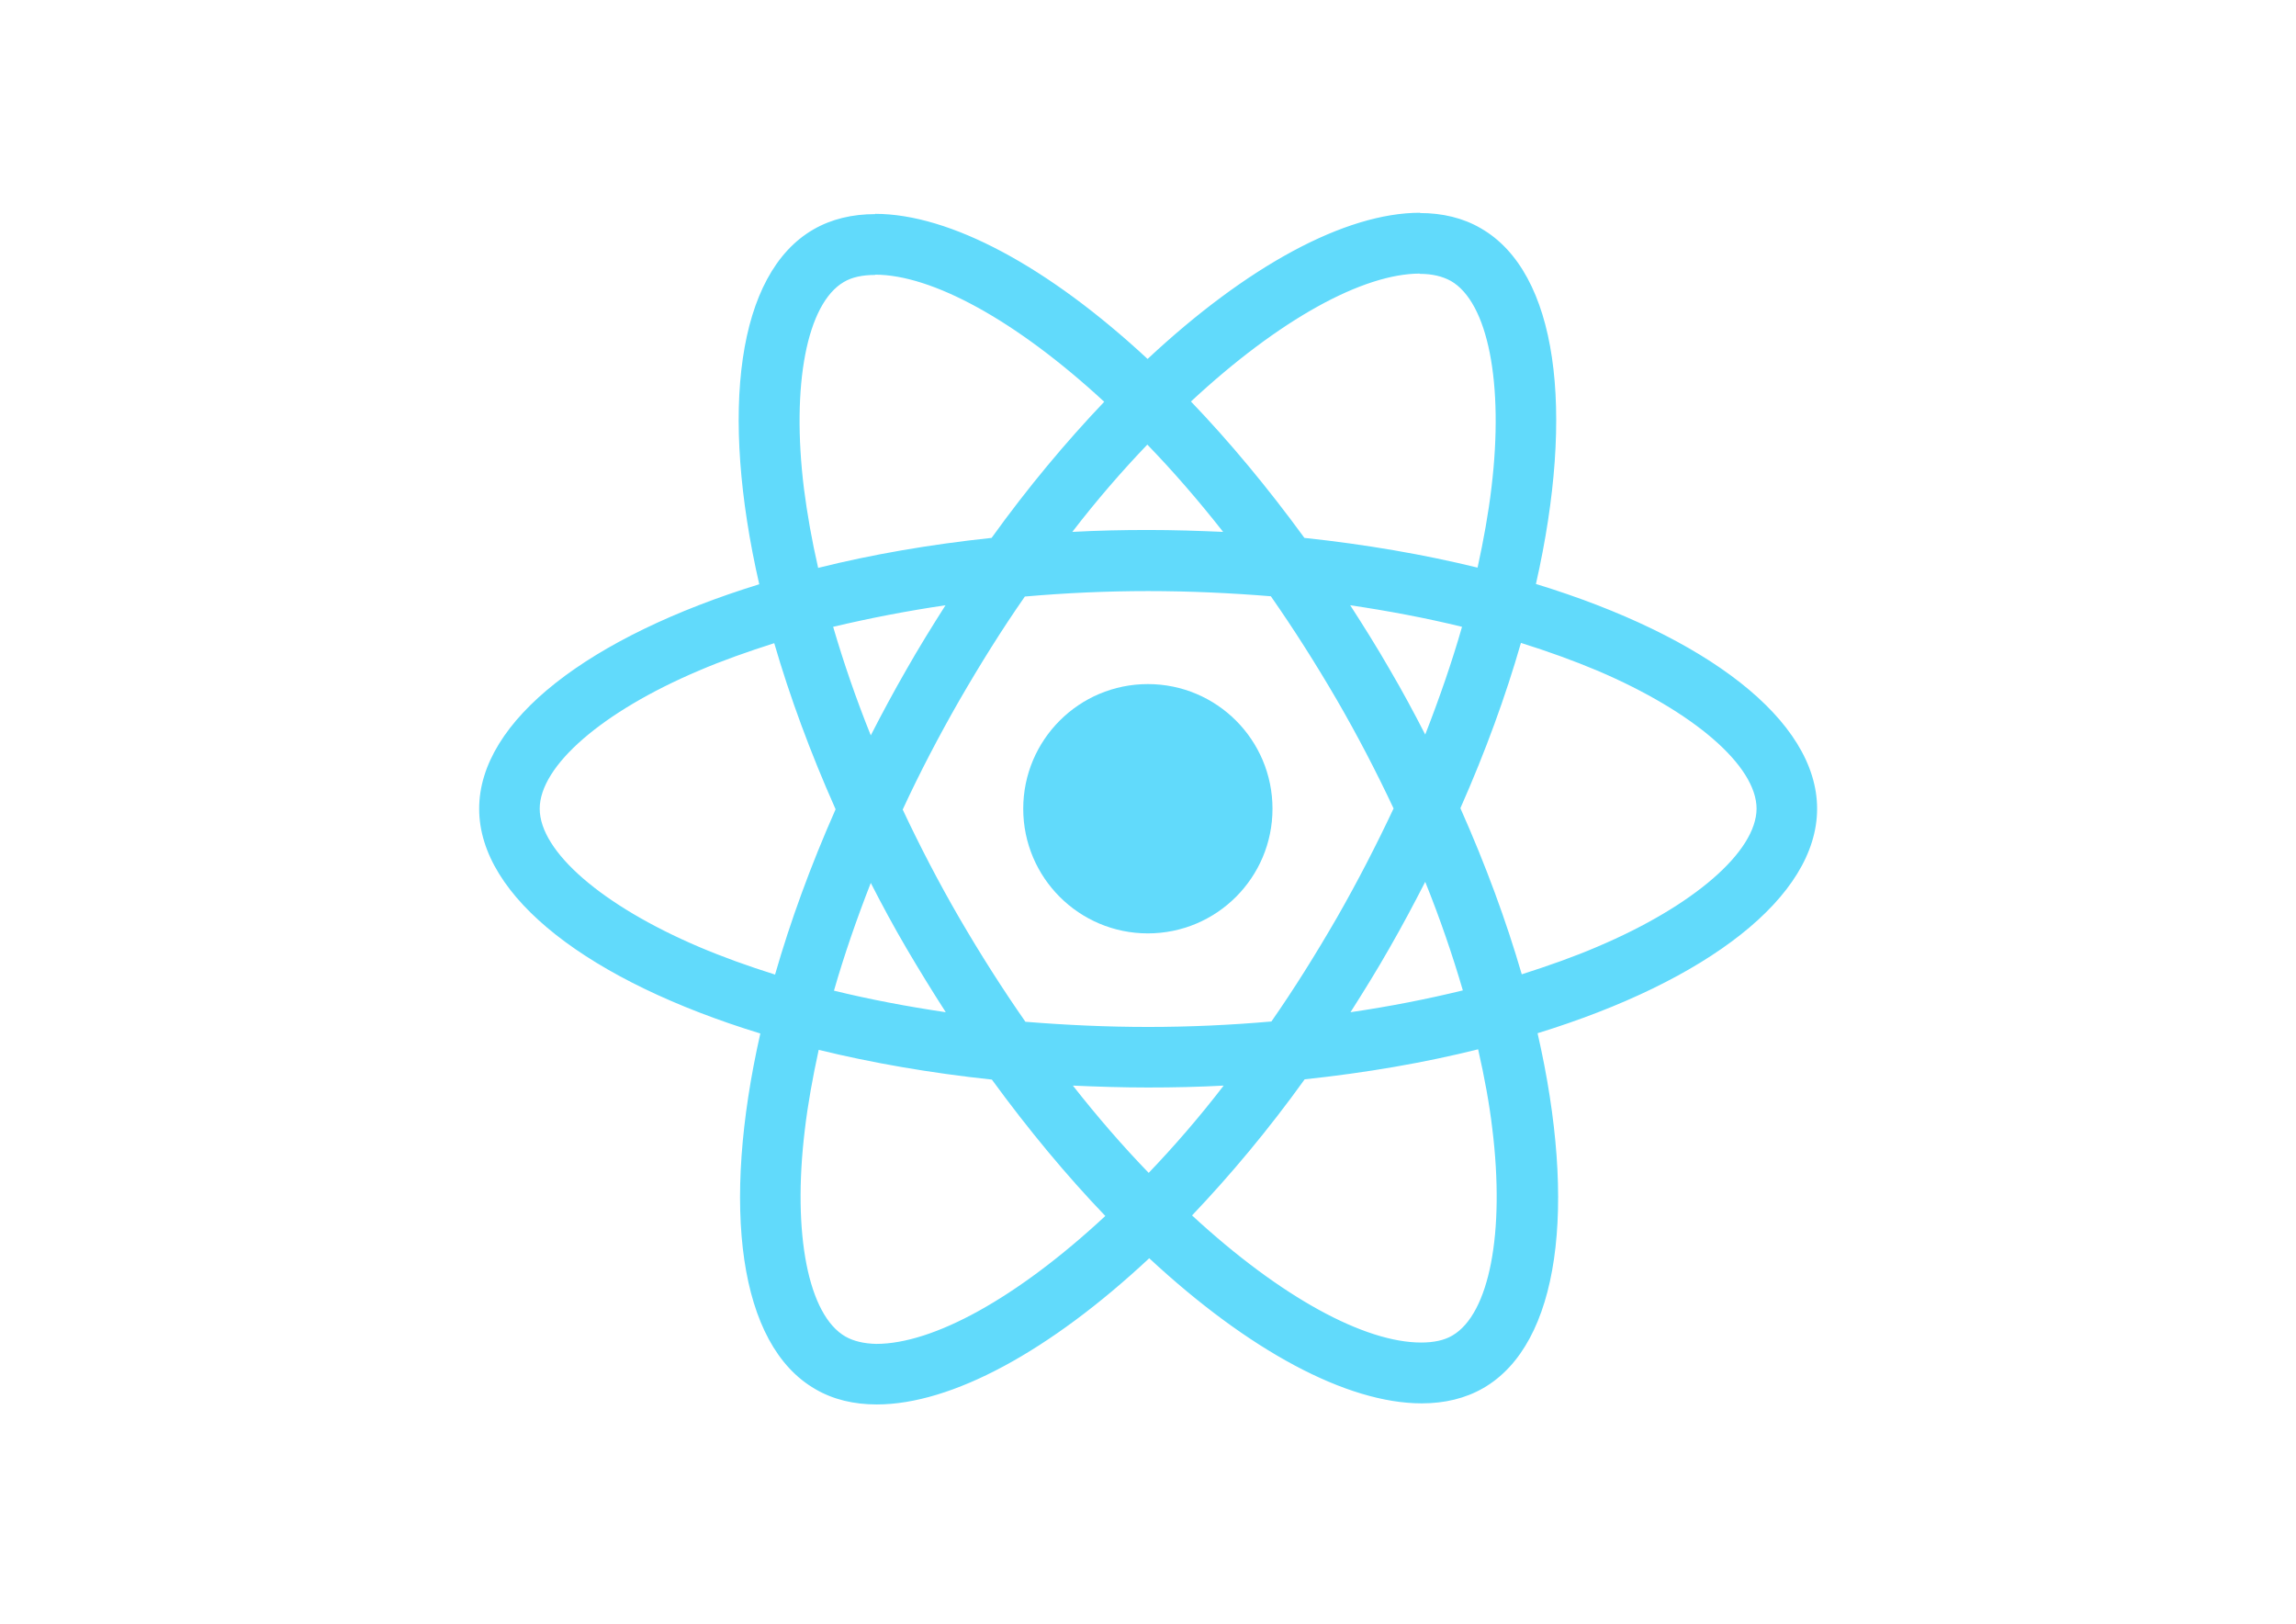
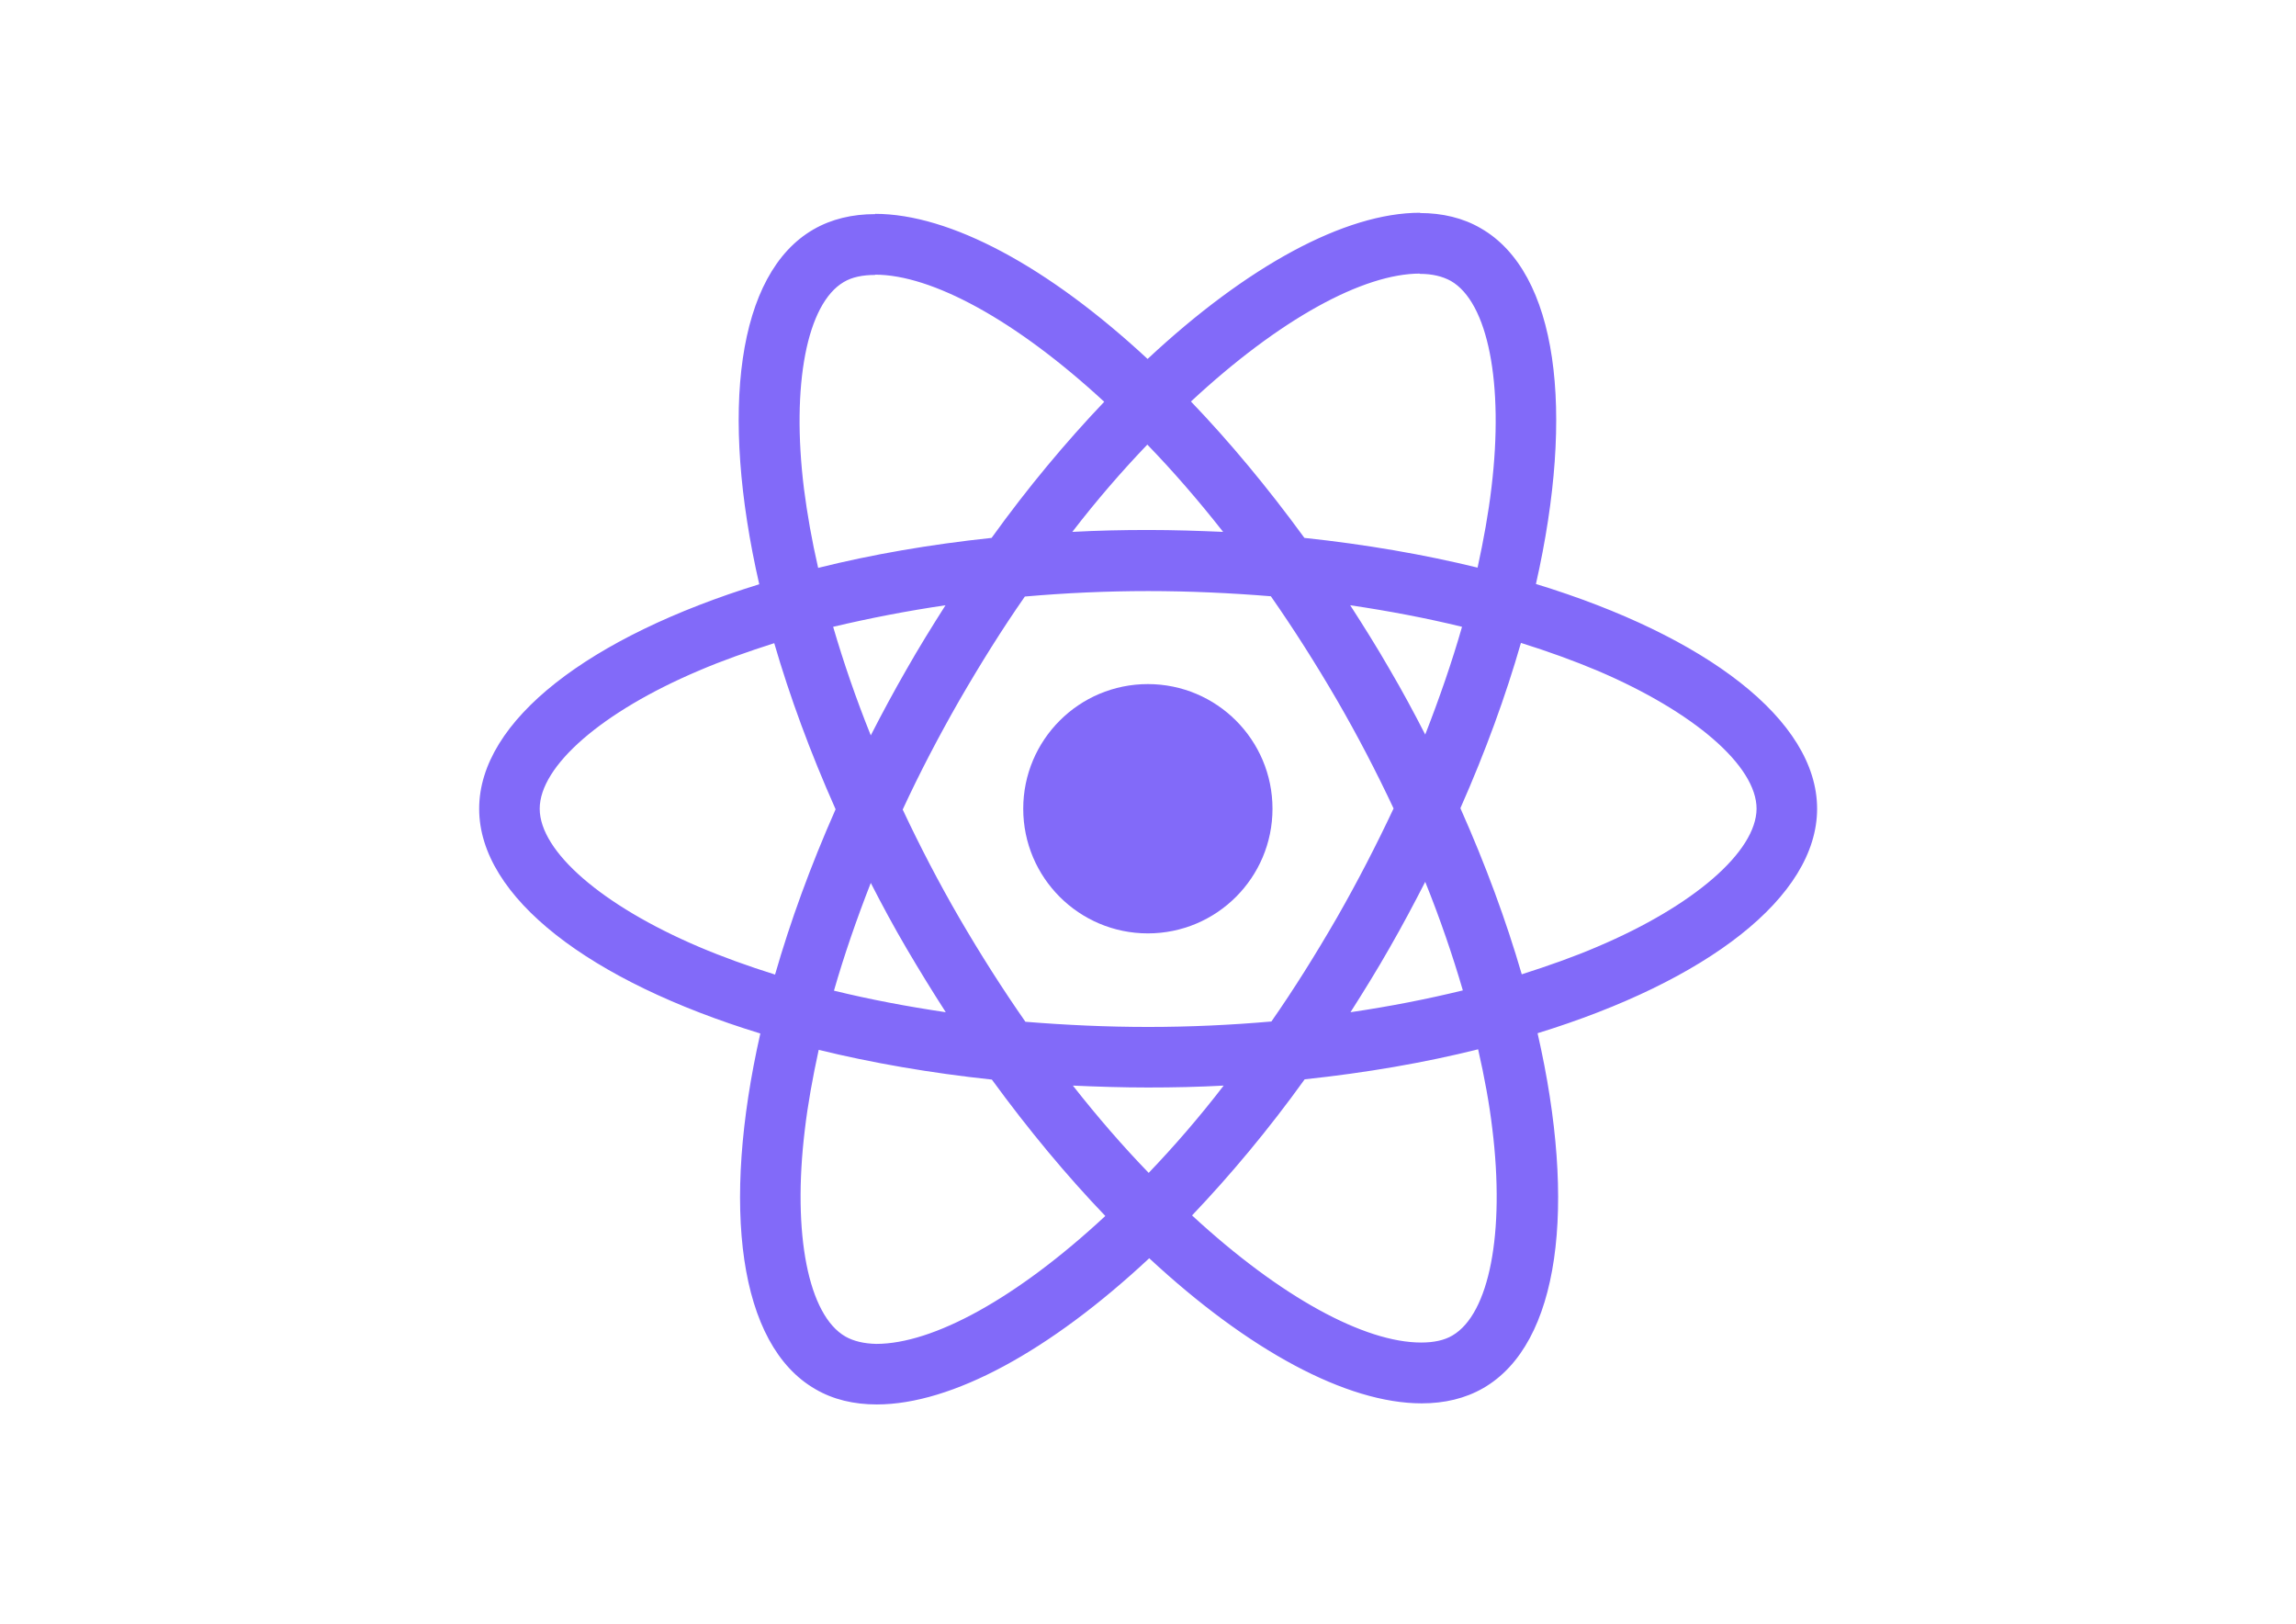
<svg xmlns="http://www.w3.org/2000/svg" viewBox="0 0 841.9 595.3">
-   <g fill="#61DAFB">
+   <g fill="#826AF9">
    <path d="M666.3 296.5c0-32.5-40.7-63.3-103.1-82.4 14.4-63.6 8-114.2-20.2-130.4-6.5-3.8-14.1-5.6-22.4-5.6v22.3c4.6 0 8.3.9 11.4 2.6 13.6 7.8 19.5 37.5 14.9 75.7-1.1 9.4-2.9 19.3-5.1 29.4-19.6-4.8-41-8.5-63.5-10.9-13.5-18.5-27.5-35.3-41.6-50 32.6-30.3 63.2-46.9 84-46.9V78c-27.5 0-63.5 19.6-99.9 53.6-36.4-33.8-72.4-53.2-99.9-53.2v22.3c20.7 0 51.4 16.5 84 46.6-14 14.7-28 31.4-41.3 49.9-22.6 2.4-44 6.1-63.6 11-2.3-10-4-19.7-5.2-29-4.7-38.2 1.1-67.9 14.6-75.8 3-1.8 6.9-2.6 11.5-2.6V78.5c-8.4 0-16 1.8-22.6 5.6-28.1 16.2-34.4 66.7-19.9 130.1-62.2 19.2-102.7 49.9-102.7 82.3 0 32.5 40.7 63.3 103.1 82.4-14.4 63.6-8 114.2 20.2 130.4 6.5 3.8 14.1 5.6 22.5 5.6 27.5 0 63.5-19.6 99.9-53.6 36.4 33.8 72.4 53.2 99.9 53.2 8.4 0 16-1.8 22.6-5.6 28.1-16.2 34.4-66.7 19.9-130.1 62-19.1 102.5-49.9 102.5-82.3zm-130.2-66.7c-3.7 12.9-8.3 26.2-13.5 39.5-4.1-8-8.4-16-13.1-24-4.6-8-9.5-15.8-14.4-23.4 14.2 2.1 27.9 4.7 41 7.9zm-45.8 106.5c-7.8 13.5-15.8 26.3-24.1 38.2-14.9 1.3-30 2-45.2 2-15.1 0-30.2-.7-45-1.9-8.3-11.9-16.4-24.6-24.2-38-7.6-13.1-14.5-26.4-20.8-39.8 6.2-13.4 13.2-26.8 20.7-39.9 7.8-13.5 15.8-26.3 24.1-38.2 14.9-1.3 30-2 45.2-2 15.1 0 30.2.7 45 1.9 8.3 11.9 16.4 24.6 24.2 38 7.6 13.1 14.5 26.4 20.8 39.8-6.3 13.4-13.2 26.8-20.7 39.9zm32.3-13c5.4 13.4 10 26.8 13.8 39.8-13.1 3.2-26.9 5.9-41.2 8 4.9-7.7 9.8-15.6 14.4-23.7 4.6-8 8.9-16.1 13-24.1zM421.2 430c-9.3-9.6-18.6-20.3-27.8-32 9 .4 18.2.7 27.5.7 9.4 0 18.7-.2 27.8-.7-9 11.7-18.3 22.4-27.5 32zm-74.4-58.9c-14.2-2.1-27.9-4.7-41-7.9 3.7-12.9 8.3-26.2 13.5-39.5 4.1 8 8.4 16 13.1 24 4.7 8 9.5 15.8 14.4 23.4zM420.7 163c9.3 9.6 18.6 20.3 27.8 32-9-.4-18.2-.7-27.5-.7-9.4 0-18.7.2-27.8.7 9-11.7 18.3-22.4 27.5-32zm-74 58.9c-4.9 7.7-9.8 15.6-14.4 23.7-4.6 8-8.9 16-13 24-5.4-13.4-10-26.8-13.8-39.8 13.1-3.1 26.9-5.8 41.2-7.9zm-90.5 125.2c-35.4-15.1-58.3-34.9-58.3-50.6 0-15.7 22.9-35.6 58.3-50.6 8.6-3.7 18-7 27.7-10.1 5.7 19.6 13.2 40 22.5 60.9-9.2 20.8-16.6 41.1-22.2 60.6-9.9-3.1-19.3-6.5-28-10.2zM310 490c-13.6-7.8-19.5-37.5-14.9-75.7 1.1-9.4 2.9-19.3 5.1-29.4 19.6 4.8 41 8.5 63.5 10.9 13.5 18.5 27.5 35.3 41.6 50-32.6 30.3-63.2 46.9-84 46.9-4.5-.1-8.3-1-11.3-2.7zm237.2-76.2c4.7 38.2-1.1 67.9-14.6 75.8-3 1.8-6.9 2.6-11.5 2.6-20.7 0-51.4-16.5-84-46.6 14-14.7 28-31.4 41.3-49.9 22.6-2.4 44-6.1 63.6-11 2.3 10.1 4.1 19.8 5.2 29.1zm38.5-66.7c-8.6 3.7-18 7-27.7 10.1-5.7-19.6-13.2-40-22.5-60.9 9.2-20.8 16.6-41.1 22.2-60.6 9.9 3.1 19.3 6.5 28.1 10.2 35.4 15.1 58.3 34.9 58.3 50.6-.1 15.7-23 35.6-58.4 50.6zM320.8 78.4z" />
    <circle cx="420.9" cy="296.5" r="45.7" />
    <path d="M520.5 78.1z" />
  </g>
</svg>
